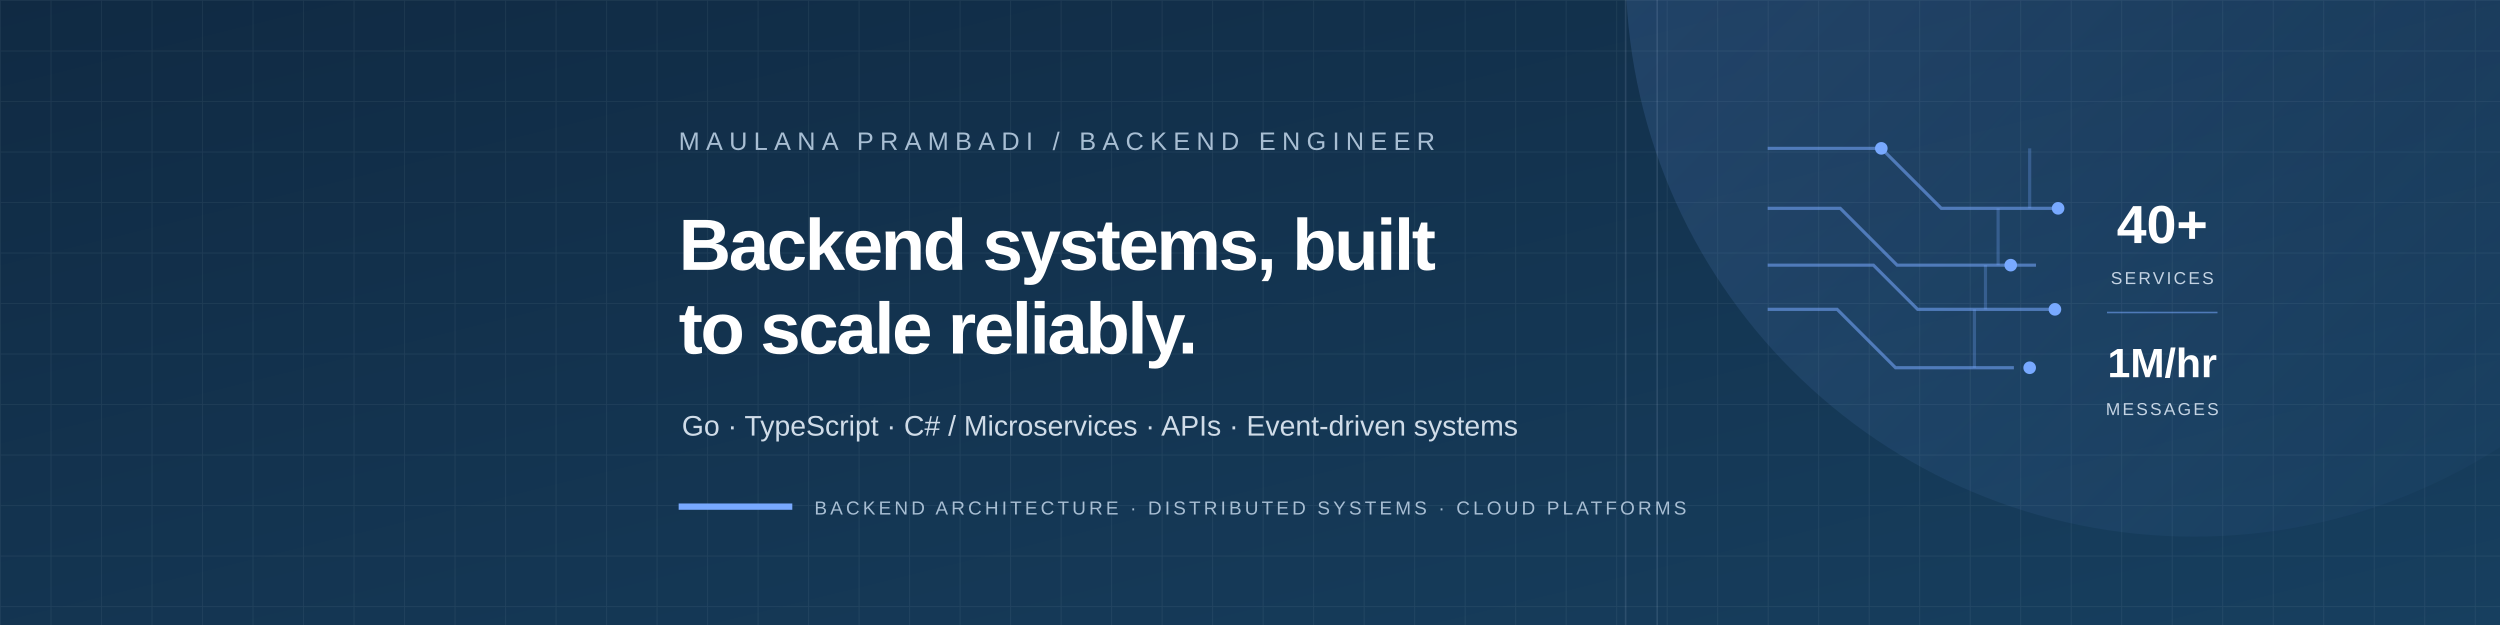
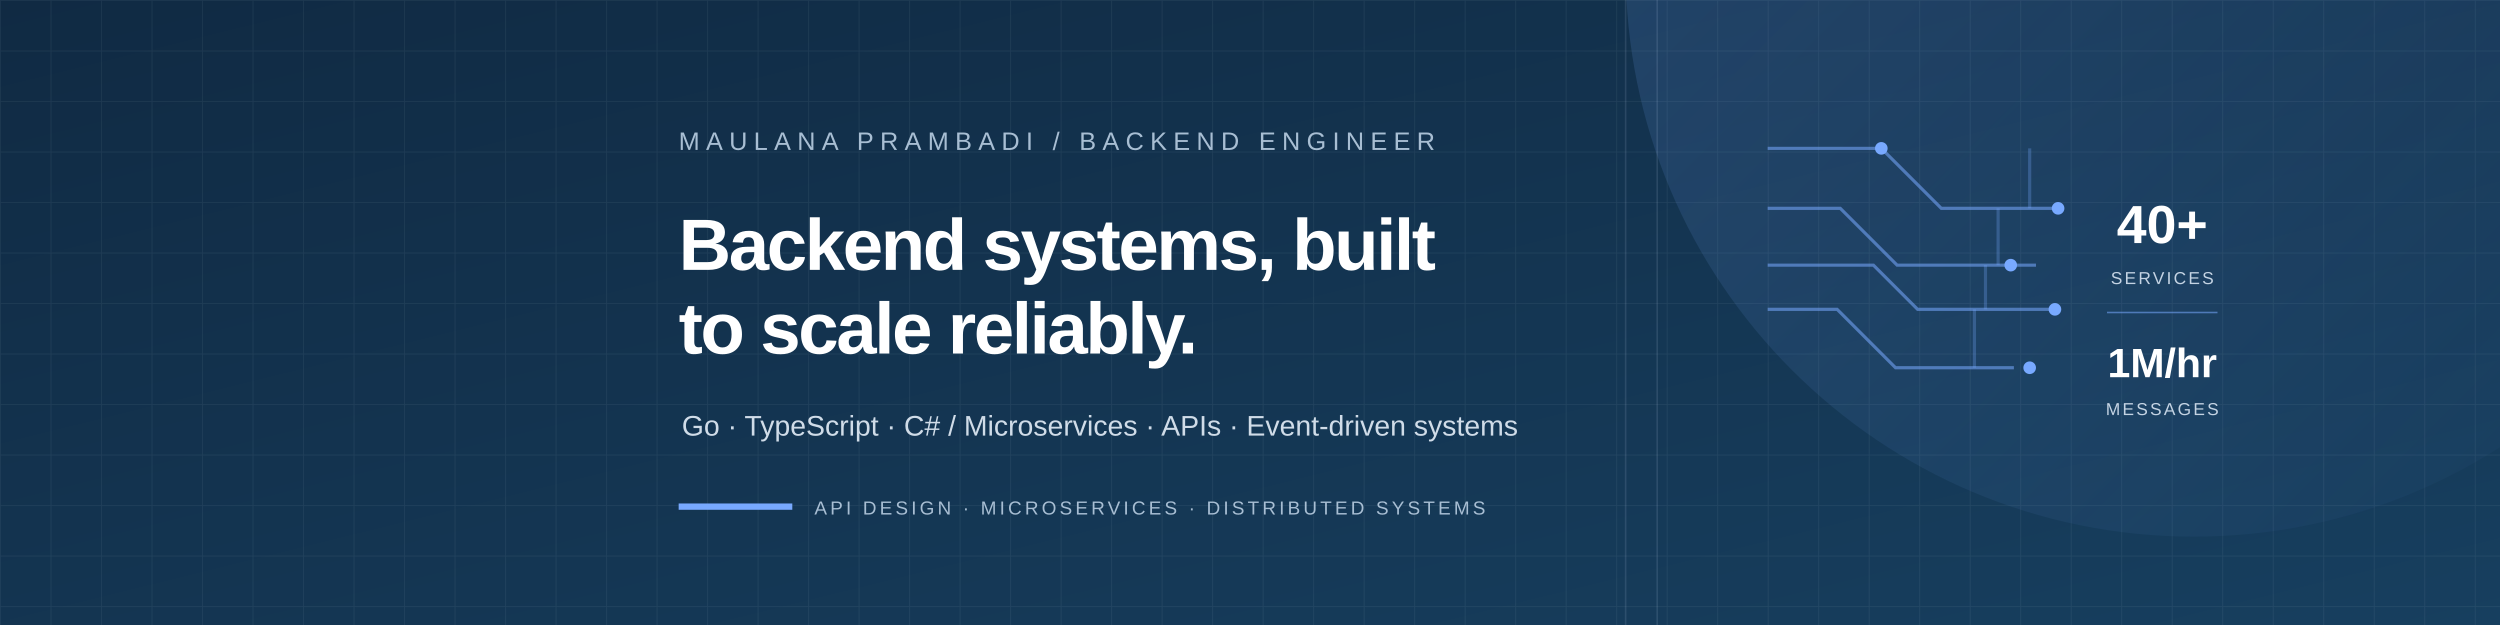
<svg xmlns="http://www.w3.org/2000/svg" width="1584" height="396" viewBox="0 0 1584 396" role="img" aria-labelledby="title desc">
  <defs>
    <linearGradient id="bg" x1="0" y1="0" x2="1" y2="1">
      <stop stop-color="#102a43" />
      <stop offset="1" stop-color="#173f5f" />
    </linearGradient>
    <pattern id="grid" width="32" height="32" patternUnits="userSpaceOnUse">
      <path d="M32 0H0V32" fill="none" stroke="#d7e5ff" stroke-opacity=".07" />
    </pattern>
    <linearGradient id="glow" x1="0" y1="0" x2="1" y2="1">
      <stop stop-color="#78a9ff" stop-opacity=".2" />
      <stop offset="1" stop-color="#78a9ff" stop-opacity="0" />
    </linearGradient>
  </defs>
  <rect width="1584" height="396" fill="url(#bg)" />
  <rect width="1584" height="396" fill="url(#grid)" />
  <circle cx="1390" cy="-20" r="360" fill="url(#glow)" />
  <path d="M1030 0v396M1050 0v396" stroke="#d7e5ff" stroke-opacity=".12" />
  <g fill="none" stroke="#78a9ff" stroke-width="2" stroke-opacity=".55">
    <path d="M1120 94h72l38 38h74m-184 0h46l36 36h88m-170 0h67l28 28h90m-185 0h44l37 37h75" />
    <path d="M1286 94v38m-20 0v36m-8 0v28m-7 0v37" stroke-opacity=".28" />
  </g>
  <g fill="#78a9ff">
    <circle cx="1192" cy="94" r="4" />
    <circle cx="1304" cy="132" r="4" />
    <circle cx="1274" cy="168" r="4" />
    <circle cx="1302" cy="196" r="4" />
    <circle cx="1286" cy="233" r="4" />
  </g>
  <g font-family="Arial, Helvetica, sans-serif" fill="#fff">
    <text x="430" y="95" font-size="16" letter-spacing="4" fill="#a8bed3">MAULANA PRAMBADI  /  BACKEND ENGINEER</text>
    <text x="430" y="171" font-size="46" font-weight="700" letter-spacing="-1.5">Backend systems, built</text>
    <text x="430" y="224" font-size="46" font-weight="700" letter-spacing="-1.5">to scale reliably.</text>
    <text x="432" y="276" font-size="18" fill="#d0dce8">Go · TypeScript · C#   /   Microservices · APIs · Event-driven systems</text>
  </g>
  <g font-family="Arial, Helvetica, sans-serif" fill="#fff">
    <text x="1370" y="154" text-anchor="middle" font-size="34" font-weight="700">40+</text>
    <text x="1370" y="180" text-anchor="middle" font-size="11" letter-spacing="1.4" fill="#c4d3e3">SERVICES</text>
    <path d="M1335 198h70" stroke="#78a9ff" stroke-opacity=".55" />
    <text x="1370" y="239" text-anchor="middle" font-size="26" font-weight="700">1M/hr</text>
    <text x="1370" y="263" text-anchor="middle" font-size="11" letter-spacing="1.4" fill="#c4d3e3">MESSAGES</text>
  </g>
  <rect x="430" y="319" width="72" height="4" fill="#78a9ff" />
-   <text x="516" y="326" font-family="Arial, Helvetica, sans-serif" font-size="12" letter-spacing="2" fill="#a8bed3">BACKEND ARCHITECTURE  ·  DISTRIBUTED SYSTEMS  ·  CLOUD PLATFORMS</text>
+   <text x="516" y="326" font-family="Arial, Helvetica, sans-serif" font-size="12" letter-spacing="2" fill="#a8bed3">API DESIGN  ·  MICROSERVICES  ·  DISTRIBUTED SYSTEMS</text>
</svg>
